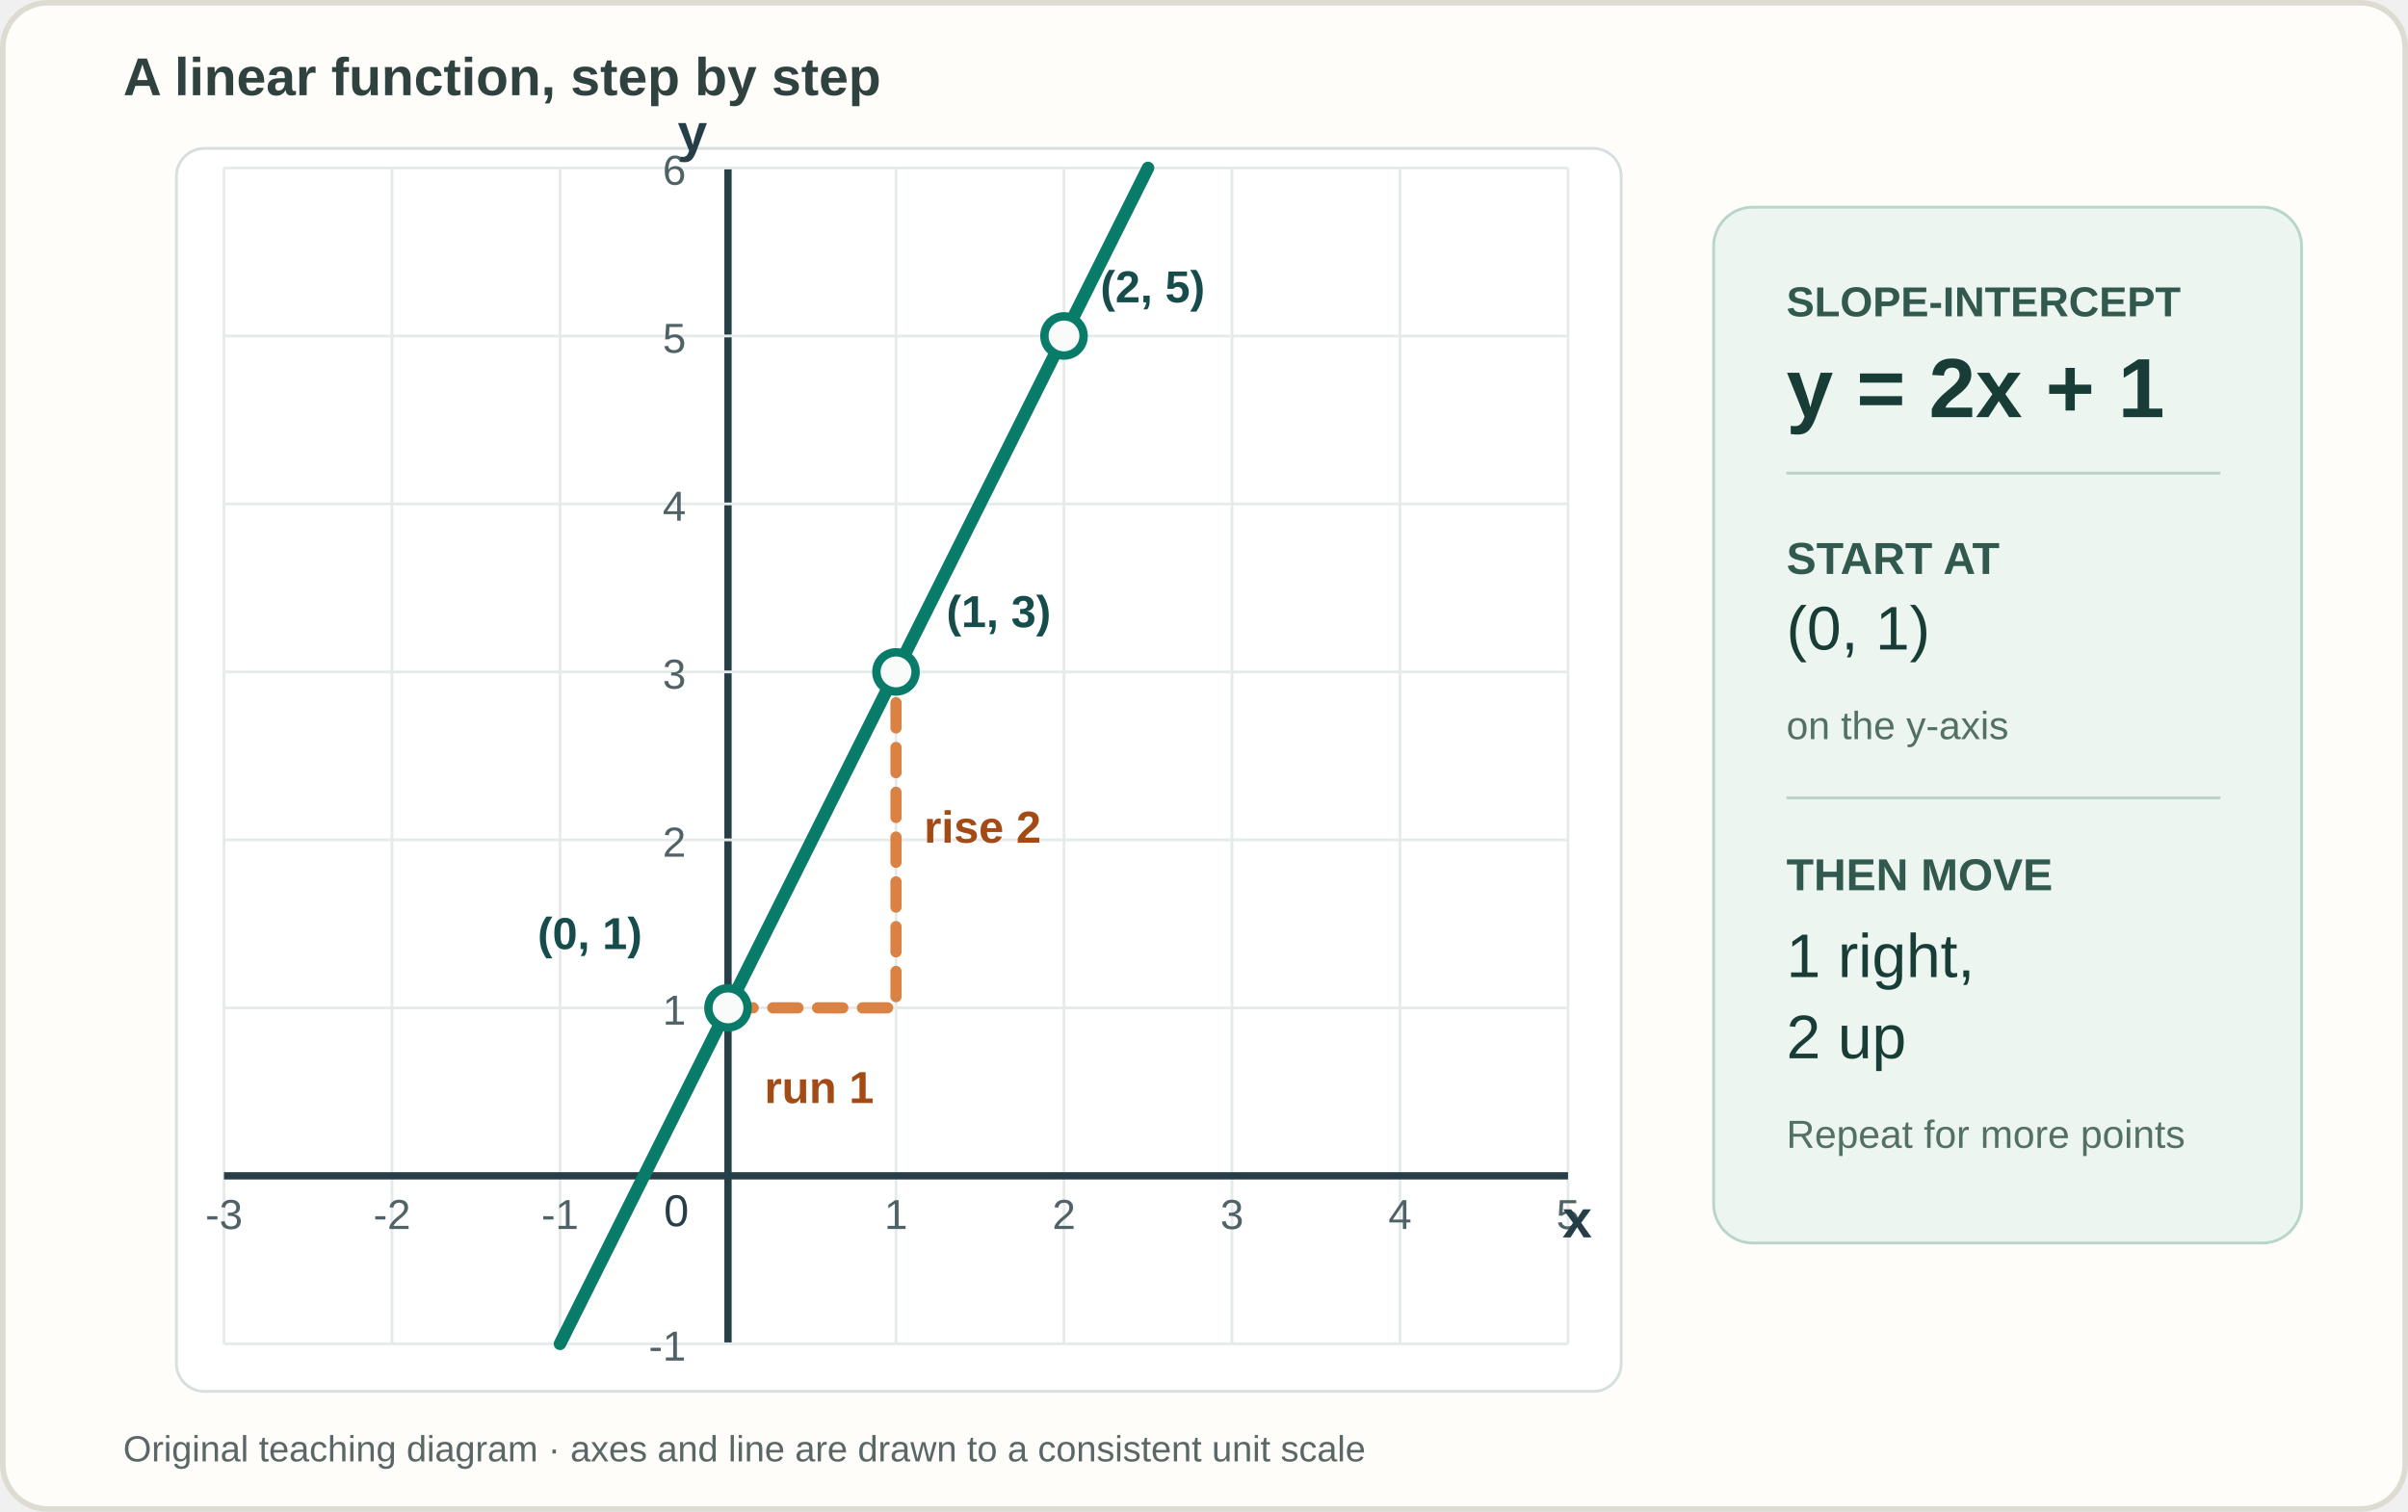
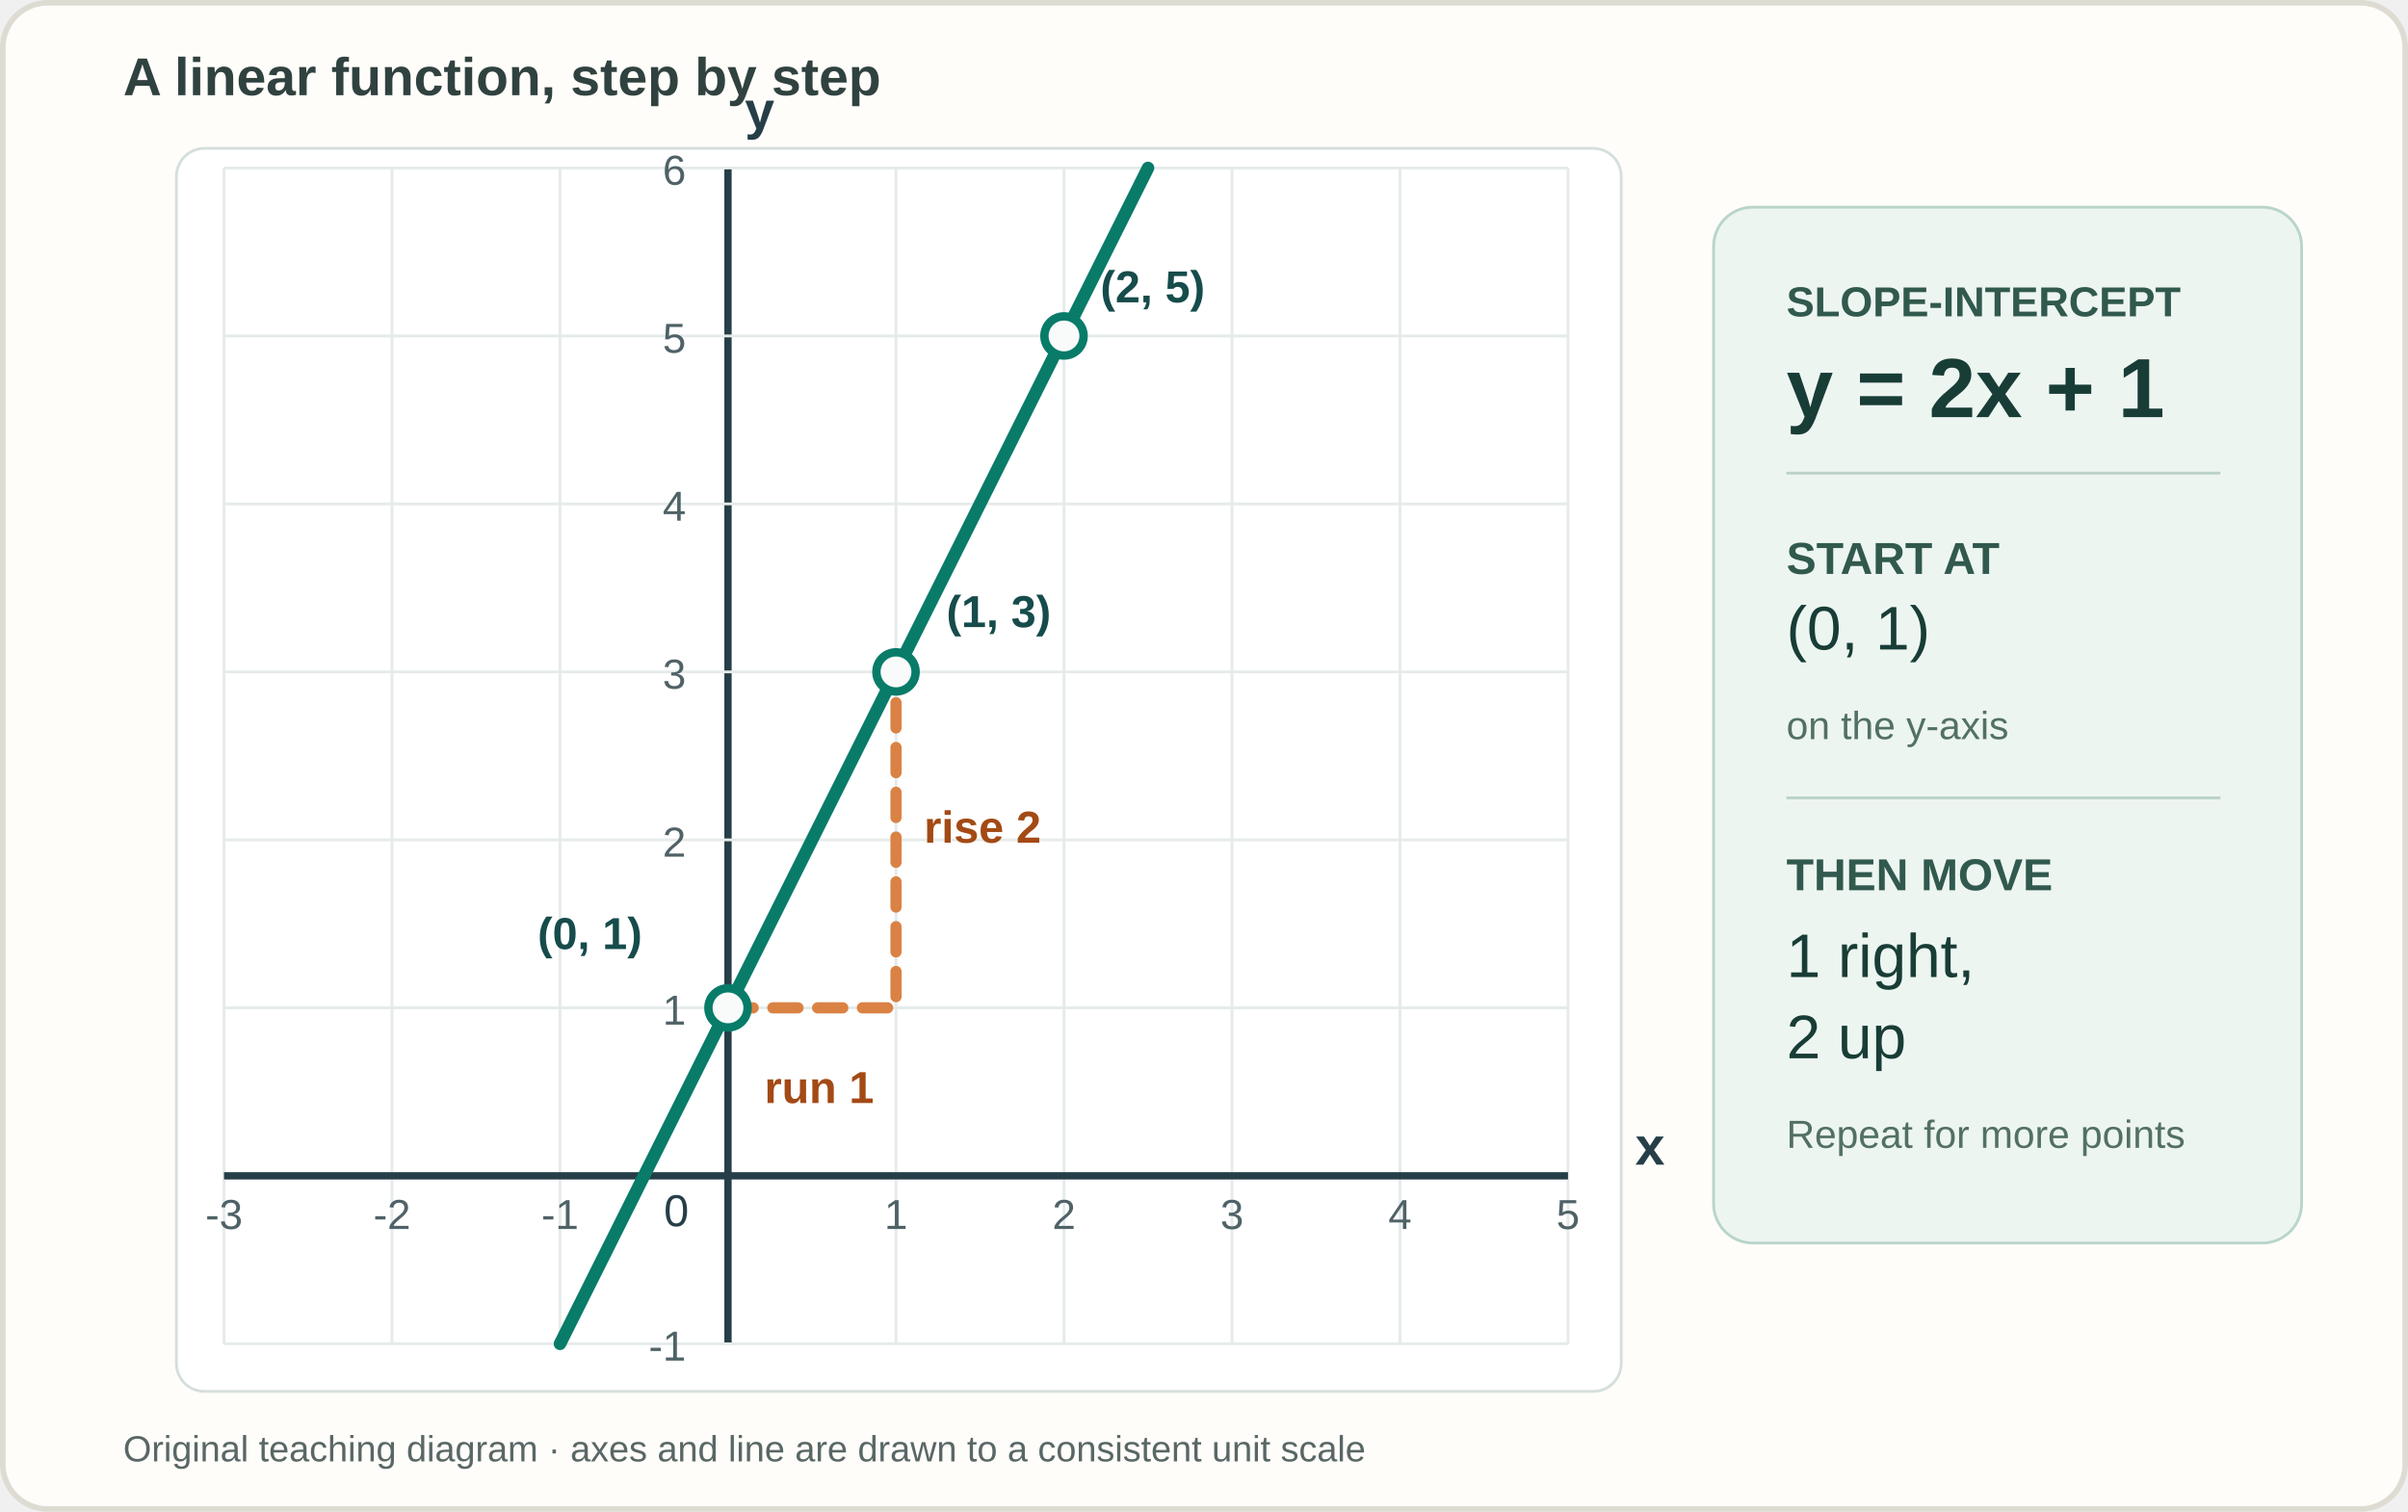
<svg xmlns="http://www.w3.org/2000/svg" width="860" height="540" viewBox="0 0 860 540" role="img" aria-labelledby="linear-graph-title linear-graph-desc">
  <rect x="1" y="1" width="858" height="538" rx="16" fill="#fffdf9" stroke="#dedbd3" stroke-width="2" />
  <text x="44" y="34" fill="#304240" font-size="19" font-family="Arial, Helvetica, sans-serif" font-weight="700">A linear function, step by step</text>
  <rect x="63" y="53" width="516" height="444" rx="10" fill="#ffffff" stroke="#d5dfdd" stroke-width="1" />
  <g font-family="Arial, Helvetica, sans-serif">
    <line x1="80" y1="60" x2="80" y2="480" stroke="#e5ebea" stroke-width="1" />
    <line x1="140" y1="60" x2="140" y2="480" stroke="#e5ebea" stroke-width="1" />
    <line x1="200" y1="60" x2="200" y2="480" stroke="#e5ebea" stroke-width="1" />
    <line x1="260" y1="60" x2="260" y2="480" stroke="#263e47" stroke-width="2.6" />
    <line x1="320" y1="60" x2="320" y2="480" stroke="#e5ebea" stroke-width="1" />
    <line x1="380" y1="60" x2="380" y2="480" stroke="#e5ebea" stroke-width="1" />
    <line x1="440" y1="60" x2="440" y2="480" stroke="#e5ebea" stroke-width="1" />
    <line x1="500" y1="60" x2="500" y2="480" stroke="#e5ebea" stroke-width="1" />
    <line x1="560" y1="60" x2="560" y2="480" stroke="#e5ebea" stroke-width="1" />
    <line x1="80" y1="60" x2="560" y2="60" stroke="#e5ebea" stroke-width="1" />
    <line x1="80" y1="120" x2="560" y2="120" stroke="#e5ebea" stroke-width="1" />
    <line x1="80" y1="180" x2="560" y2="180" stroke="#e5ebea" stroke-width="1" />
    <line x1="80" y1="240" x2="560" y2="240" stroke="#e5ebea" stroke-width="1" />
    <line x1="80" y1="300" x2="560" y2="300" stroke="#e5ebea" stroke-width="1" />
    <line x1="80" y1="360" x2="560" y2="360" stroke="#e5ebea" stroke-width="1" />
    <line x1="80" y1="420" x2="560" y2="420" stroke="#263e47" stroke-width="2.6" />
    <line x1="80" y1="480" x2="560" y2="480" stroke="#e5ebea" stroke-width="1" />
    <text x="80" y="439" text-anchor="middle" font-size="15" fill="#4f6267">-3</text>
    <text x="140" y="439" text-anchor="middle" font-size="15" fill="#4f6267">-2</text>
    <text x="200" y="439" text-anchor="middle" font-size="15" fill="#4f6267">-1</text>
    <text x="320" y="439" text-anchor="middle" font-size="15" fill="#4f6267">1</text>
    <text x="380" y="439" text-anchor="middle" font-size="15" fill="#4f6267">2</text>
    <text x="440" y="439" text-anchor="middle" font-size="15" fill="#4f6267">3</text>
    <text x="500" y="439" text-anchor="middle" font-size="15" fill="#4f6267">4</text>
    <text x="560" y="439" text-anchor="middle" font-size="15" fill="#4f6267">5</text>
    <text x="245" y="66" text-anchor="end" font-size="15" fill="#4f6267">6</text>
    <text x="245" y="126" text-anchor="end" font-size="15" fill="#4f6267">5</text>
    <text x="245" y="186" text-anchor="end" font-size="15" fill="#4f6267">4</text>
    <text x="245" y="246" text-anchor="end" font-size="15" fill="#4f6267">3</text>
    <text x="245" y="306" text-anchor="end" font-size="15" fill="#4f6267">2</text>
    <text x="245" y="366" text-anchor="end" font-size="15" fill="#4f6267">1</text>
    <text x="245" y="486" text-anchor="end" font-size="15" fill="#4f6267">-1</text>
-     <text x="558" y="442" fill="#263e47" font-size="19" font-weight="700">x</text>
-     <text x="242" y="54" fill="#263e47" font-size="19" font-weight="700">y</text>
+     <text x="584" y="416" fill="#263e47" font-size="19" font-weight="700">x</text>
+     <text x="266" y="46" fill="#263e47" font-size="19" font-weight="700">y</text>
    <text x="246" y="438" fill="#263e47" font-size="16" text-anchor="end">0</text>
    <path d="M 200 480 L 410 60" fill="none" stroke="#087b69" stroke-width="4.5" stroke-linecap="round" />
    <path d="M 260 360 H 320 V 240" fill="none" stroke="#da8244" stroke-width="4" stroke-linecap="round" stroke-dasharray="9 7" />
    <text x="273" y="394" fill="#a34a15" font-size="16" font-weight="700">run 1</text>
    <text x="330" y="301" fill="#a34a15" font-size="16" font-weight="700">rise 2</text>
    <circle cx="260" cy="360" r="7" fill="#f8fbfa" stroke="#087b69" stroke-width="3" />
    <text x="192" y="339" font-size="16" fill="#164c4b" font-weight="700">(0, 1)</text>
    <circle cx="320" cy="240" r="7" fill="#f8fbfa" stroke="#087b69" stroke-width="3" />
    <text x="338" y="224" font-size="16" fill="#164c4b" font-weight="700">(1, 3)</text>
    <circle cx="380" cy="120" r="7" fill="#f8fbfa" stroke="#087b69" stroke-width="3" />
    <text x="393" y="108" font-size="16" fill="#164c4b" font-weight="700">(2, 5)</text>
  </g>
  <g font-family="Arial, Helvetica, sans-serif">
    <rect x="612" y="74" width="210" height="370" rx="14" fill="#edf5f1" stroke="#b8d5c9" />
    <text x="638" y="113" font-size="15" fill="#31594e" font-weight="700">SLOPE-INTERCEPT</text>
    <text x="638" y="149" font-size="30" fill="#183d36" font-weight="700">y = 2x + 1</text>
    <line x1="638" y1="169" x2="793" y2="169" stroke="#bad2c8" />
    <text x="638" y="205" font-size="16" fill="#31594e" font-weight="700">START AT</text>
    <text x="638" y="232" font-size="22" fill="#183d36">(0, 1)</text>
    <text x="638" y="264" font-size="14" fill="#527064">on the y-axis</text>
    <line x1="638" y1="285" x2="793" y2="285" stroke="#bad2c8" />
    <text x="638" y="318" font-size="16" fill="#31594e" font-weight="700">THEN MOVE</text>
    <text x="638" y="349" font-size="22" fill="#183d36">1 right,</text>
    <text x="638" y="378" font-size="22" fill="#183d36">2 up</text>
    <text x="638" y="410" font-size="14" fill="#527064">Repeat for more points</text>
  </g>
  <text x="44" y="522" fill="#596766" font-family="Arial, Helvetica, sans-serif" font-size="13">Original teaching diagram · axes and line are drawn to a consistent unit scale</text>
</svg>
